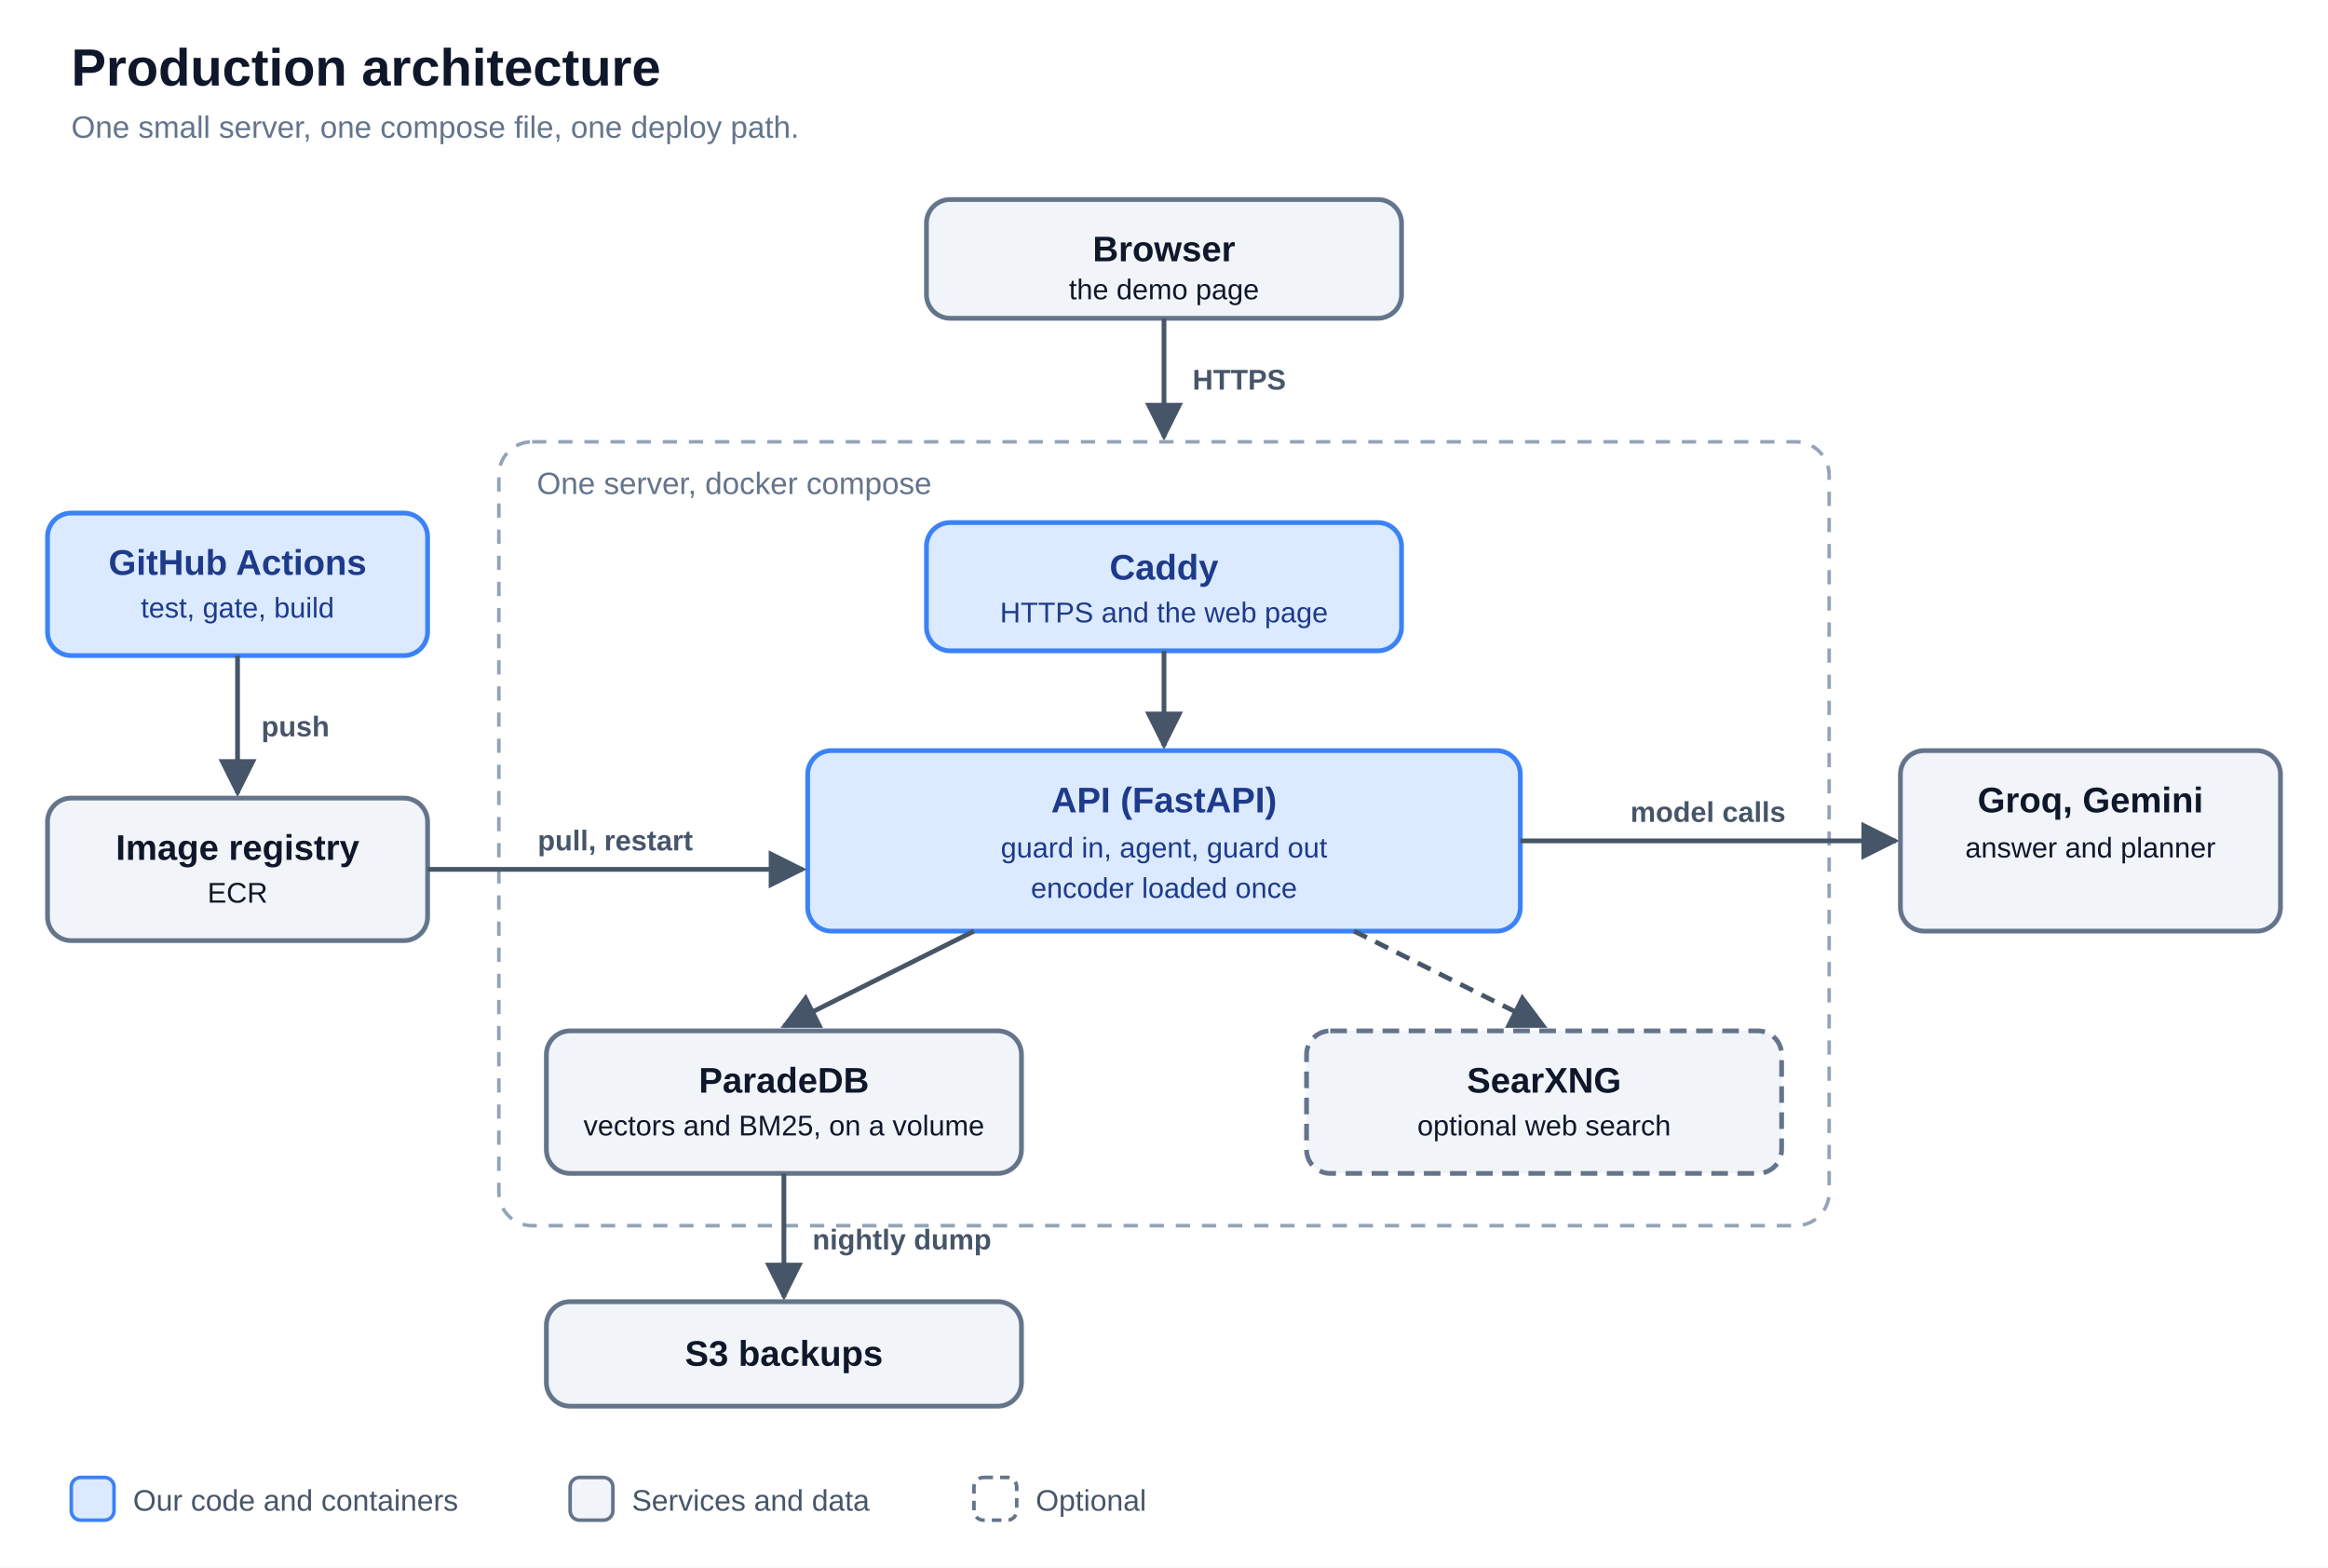
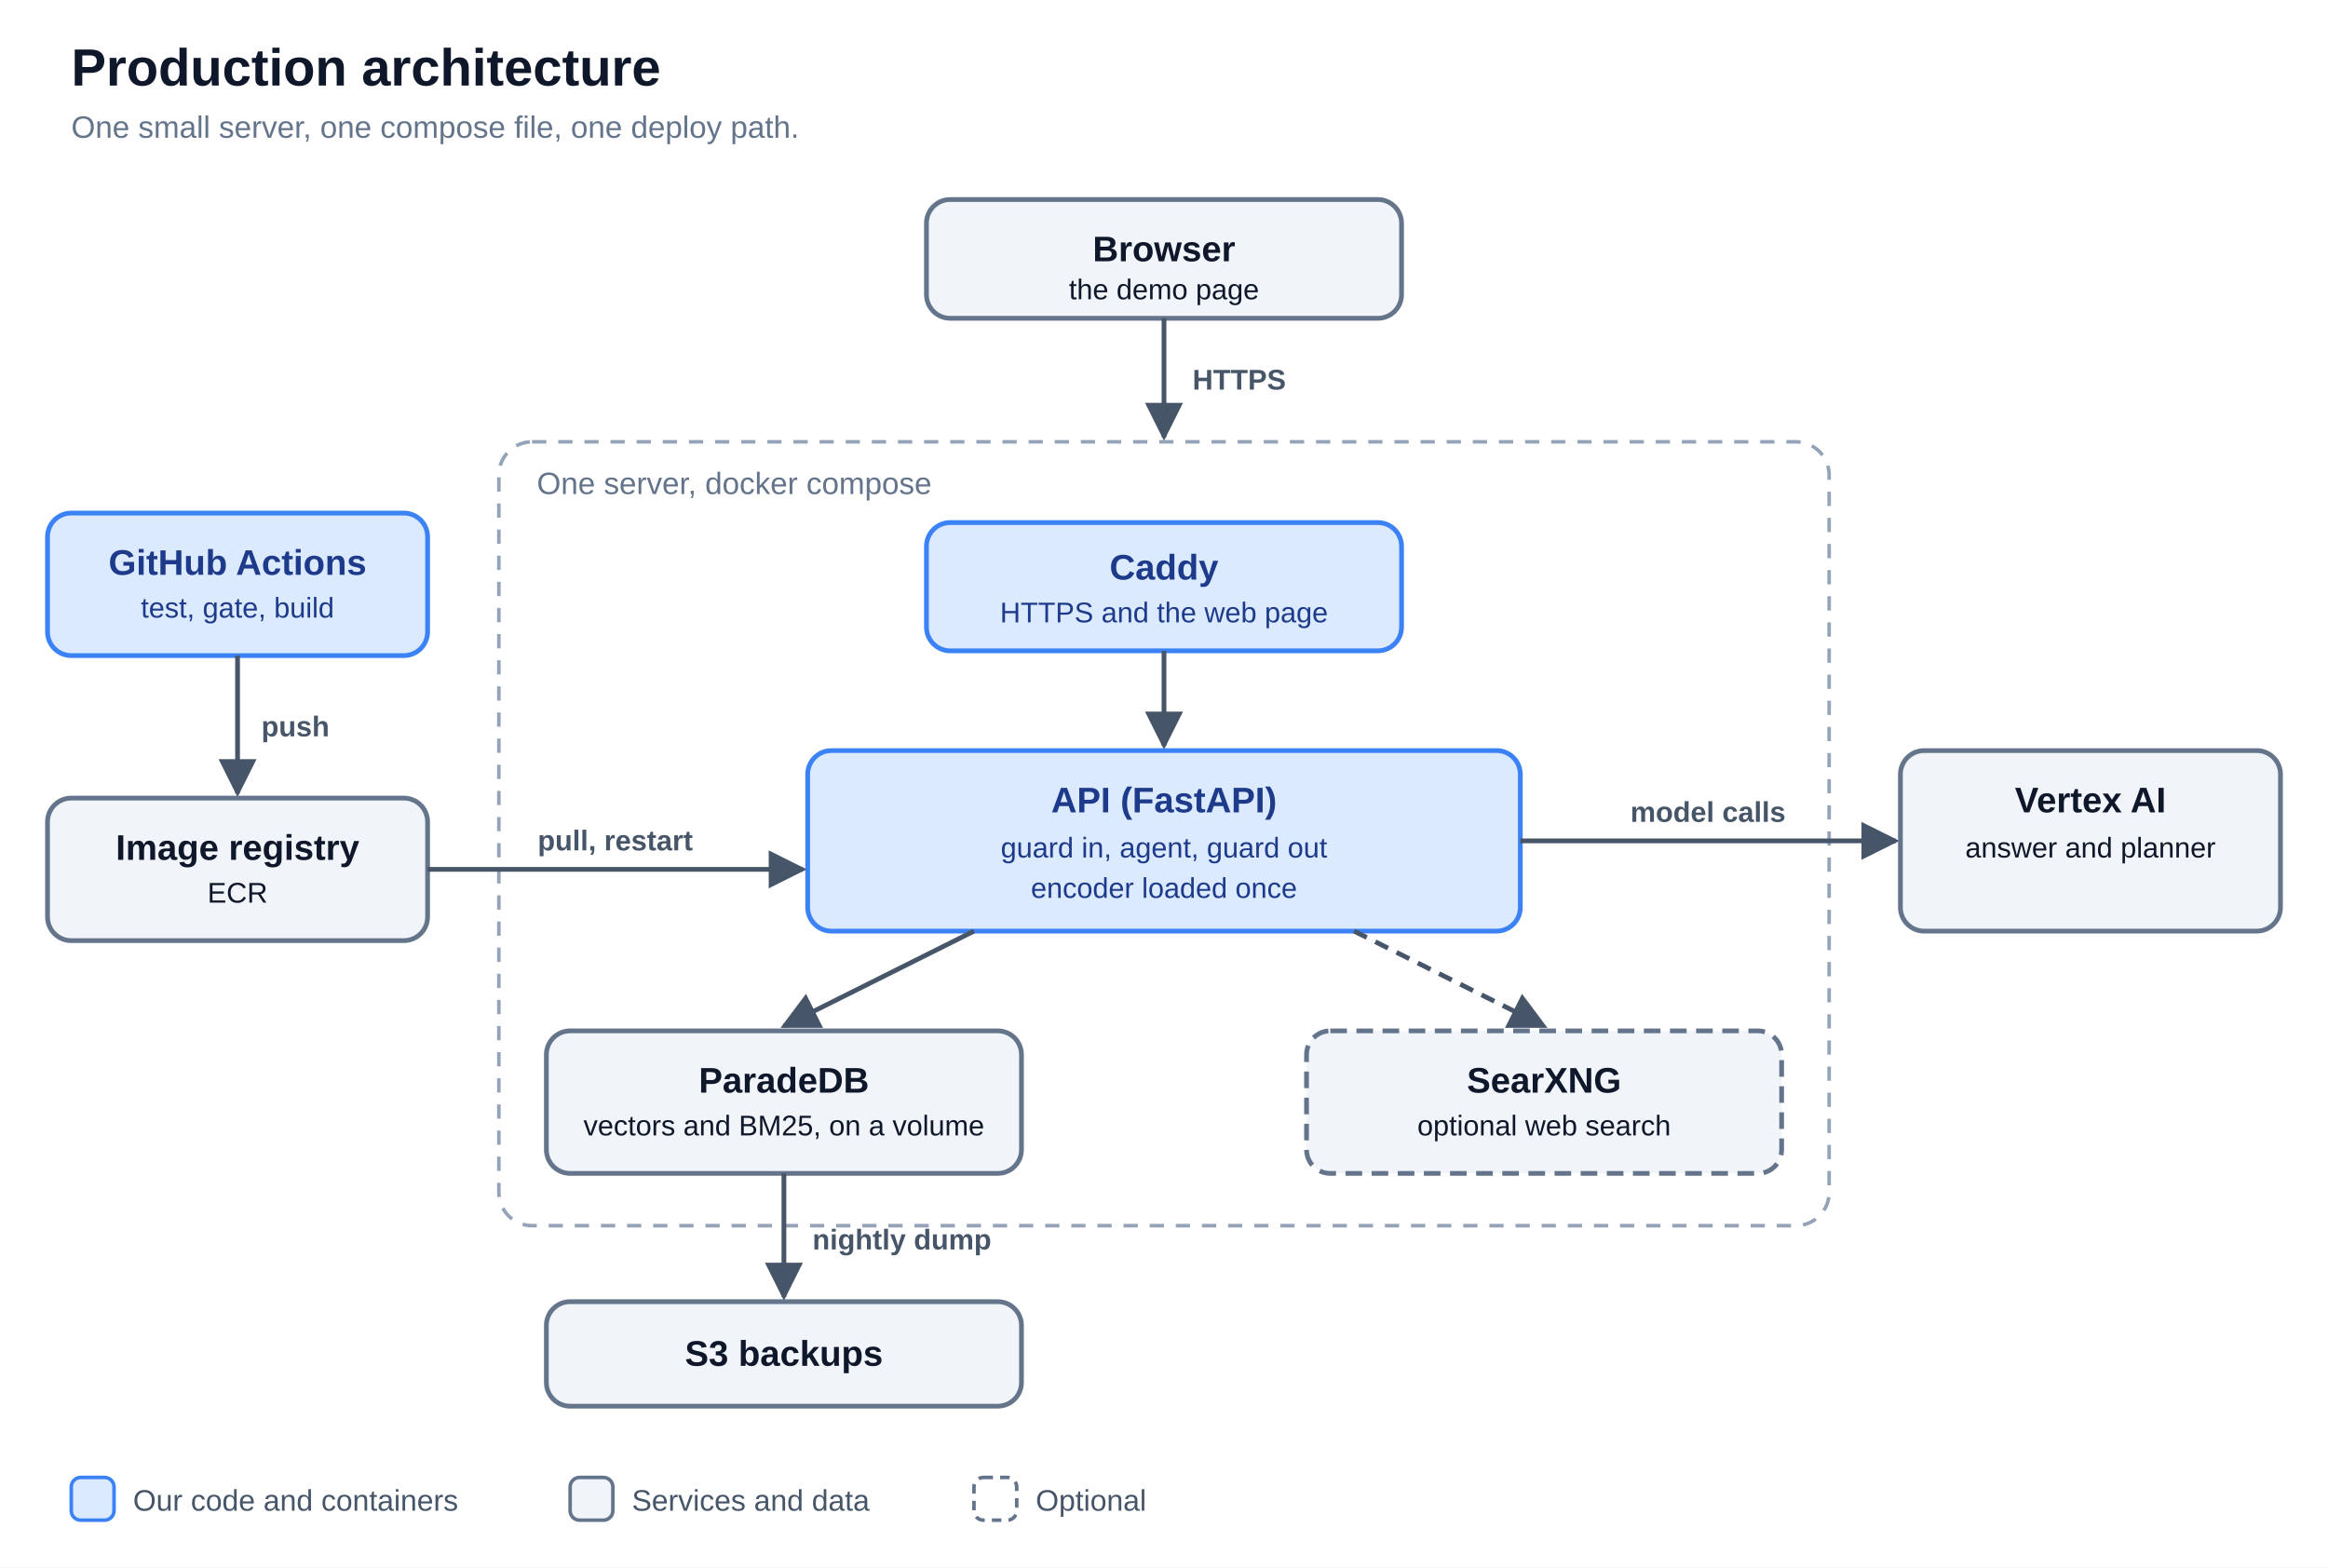
<svg xmlns="http://www.w3.org/2000/svg" viewBox="0 0 980 660" width="980" height="660" font-family="Segoe UI, Arial, sans-serif">
  <defs>
    <marker id="arr" viewBox="0 0 10 10" refX="9" refY="5" markerWidth="8" markerHeight="8" orient="auto-start-reverse">
      <path d="M0,0 L10,5 L0,10 z" fill="#475569" />
    </marker>
  </defs>
  <rect width="980" height="660" fill="#ffffff" />
  <text x="30" y="36" font-size="22" font-weight="700" fill="#0f172a" text-anchor="start">Production architecture</text>
  <text x="30" y="58" font-size="13" font-weight="400" fill="#64748b" text-anchor="start">One small server, one compose file, one deploy path.</text>
  <rect x="390" y="84" width="200" height="50" rx="10" fill="#f1f5f9" stroke="#64748b" stroke-width="2" />
  <text x="490" y="110" font-size="15" font-weight="700" fill="#0f172a" text-anchor="middle">Browser</text>
  <text x="490" y="126" font-size="12" font-weight="400" fill="#0f172a" text-anchor="middle">the demo page</text>
  <line x1="490" y1="134" x2="490" y2="184" stroke="#475569" stroke-width="2" marker-end="url(#arr)" />
  <text x="502" y="164" font-size="12" font-weight="600" fill="#475569" text-anchor="start">HTTPS</text>
  <rect x="210" y="186" width="560" height="330" rx="14" fill="none" stroke="#94a3b8" stroke-width="1.5" stroke-dasharray="6 5" />
  <text x="226" y="208" font-size="13" font-weight="400" fill="#64748b" text-anchor="start">One server, docker compose</text>
  <rect x="390" y="220" width="200" height="54" rx="10" fill="#dbeafe" stroke="#3b82f6" stroke-width="2" />
  <text x="490" y="244" font-size="15" font-weight="700" fill="#1e3a8a" text-anchor="middle">Caddy</text>
  <text x="490" y="262" font-size="12" font-weight="400" fill="#1e3a8a" text-anchor="middle">HTTPS and the web page</text>
  <line x1="490" y1="274" x2="490" y2="314" stroke="#475569" stroke-width="2" marker-end="url(#arr)" />
  <rect x="340" y="316" width="300" height="76" rx="10" fill="#dbeafe" stroke="#3b82f6" stroke-width="2" />
  <text x="490" y="342" font-size="15" font-weight="700" fill="#1e3a8a" text-anchor="middle">API (FastAPI)</text>
  <text x="490" y="361" font-size="12" font-weight="400" fill="#1e3a8a" text-anchor="middle">guard in, agent, guard out</text>
  <text x="490" y="378" font-size="12" font-weight="400" fill="#1e3a8a" text-anchor="middle">encoder loaded once</text>
  <line x1="410" y1="392" x2="330" y2="432" stroke="#475569" stroke-width="2" marker-end="url(#arr)" />
  <rect x="230" y="434" width="200" height="60" rx="10" fill="#f1f5f9" stroke="#64748b" stroke-width="2" />
  <text x="330" y="460" font-size="15" font-weight="700" fill="#0f172a" text-anchor="middle">ParadeDB</text>
  <text x="330" y="478" font-size="12" font-weight="400" fill="#0f172a" text-anchor="middle">vectors and BM25, on a volume</text>
  <line x1="570" y1="392" x2="650" y2="432" stroke="#475569" stroke-width="2" stroke-dasharray="6 4" marker-end="url(#arr)" />
  <rect x="550" y="434" width="200" height="60" rx="10" fill="#f1f5f9" stroke="#64748b" stroke-width="2" stroke-dasharray="7 4" />
  <text x="650" y="460" font-size="15" font-weight="700" fill="#0f172a" text-anchor="middle">SearXNG</text>
  <text x="650" y="478" font-size="12" font-weight="400" fill="#0f172a" text-anchor="middle">optional web search</text>
  <line x1="640" y1="354" x2="798" y2="354" stroke="#475569" stroke-width="2" marker-end="url(#arr)" />
  <text x="719" y="346" font-size="12" font-weight="600" fill="#475569" text-anchor="middle">model calls</text>
  <rect x="800" y="316" width="160" height="76" rx="10" fill="#f1f5f9" stroke="#64748b" stroke-width="2" />
-   <text x="880" y="342" font-size="15" font-weight="700" fill="#0f172a" text-anchor="middle">Groq, Gemini</text>
+   <text x="880" y="342" font-size="15" font-weight="700" fill="#0f172a" text-anchor="middle">Vertex AI</text>
  <text x="880" y="361" font-size="12" font-weight="400" fill="#0f172a" text-anchor="middle">answer and planner</text>
  <rect x="20" y="216" width="160" height="60" rx="10" fill="#dbeafe" stroke="#3b82f6" stroke-width="2" />
  <text x="100" y="242" font-size="15" font-weight="700" fill="#1e3a8a" text-anchor="middle">GitHub Actions</text>
  <text x="100" y="260" font-size="12" font-weight="400" fill="#1e3a8a" text-anchor="middle">test, gate, build</text>
  <line x1="100" y1="276" x2="100" y2="334" stroke="#475569" stroke-width="2" marker-end="url(#arr)" />
  <text x="110" y="310" font-size="12" font-weight="600" fill="#475569" text-anchor="start">push</text>
  <rect x="20" y="336" width="160" height="60" rx="10" fill="#f1f5f9" stroke="#64748b" stroke-width="2" />
  <text x="100" y="362" font-size="15" font-weight="700" fill="#0f172a" text-anchor="middle">Image registry</text>
  <text x="100" y="380" font-size="12" font-weight="400" fill="#0f172a" text-anchor="middle">ECR</text>
  <line x1="180" y1="366" x2="338" y2="366" stroke="#475569" stroke-width="2" marker-end="url(#arr)" />
  <text x="259" y="358" font-size="12" font-weight="600" fill="#475569" text-anchor="middle">pull, restart</text>
  <line x1="330" y1="494" x2="330" y2="546" stroke="#475569" stroke-width="2" marker-end="url(#arr)" />
  <text x="342" y="526" font-size="12" font-weight="600" fill="#475569" text-anchor="start">nightly dump</text>
  <rect x="230" y="548" width="200" height="44" rx="10" fill="#f1f5f9" stroke="#64748b" stroke-width="2" />
  <text x="330" y="575" font-size="15" font-weight="700" fill="#0f172a" text-anchor="middle">S3 backups</text>
  <rect x="30" y="622" width="18" height="18" rx="4" fill="#dbeafe" stroke="#3b82f6" stroke-width="1.5" />
  <text x="56" y="636" font-size="12.5" font-weight="400" fill="#475569" text-anchor="start">Our code and containers</text>
  <rect x="240" y="622" width="18" height="18" rx="4" fill="#f1f5f9" stroke="#64748b" stroke-width="1.5" />
  <text x="266" y="636" font-size="12.5" font-weight="400" fill="#475569" text-anchor="start">Services and data</text>
  <rect x="410" y="622" width="18" height="18" rx="4" fill="none" stroke="#64748b" stroke-width="1.5" stroke-dasharray="4 3" />
  <text x="436" y="636" font-size="12.5" font-weight="400" fill="#475569" text-anchor="start">Optional</text>
</svg>
